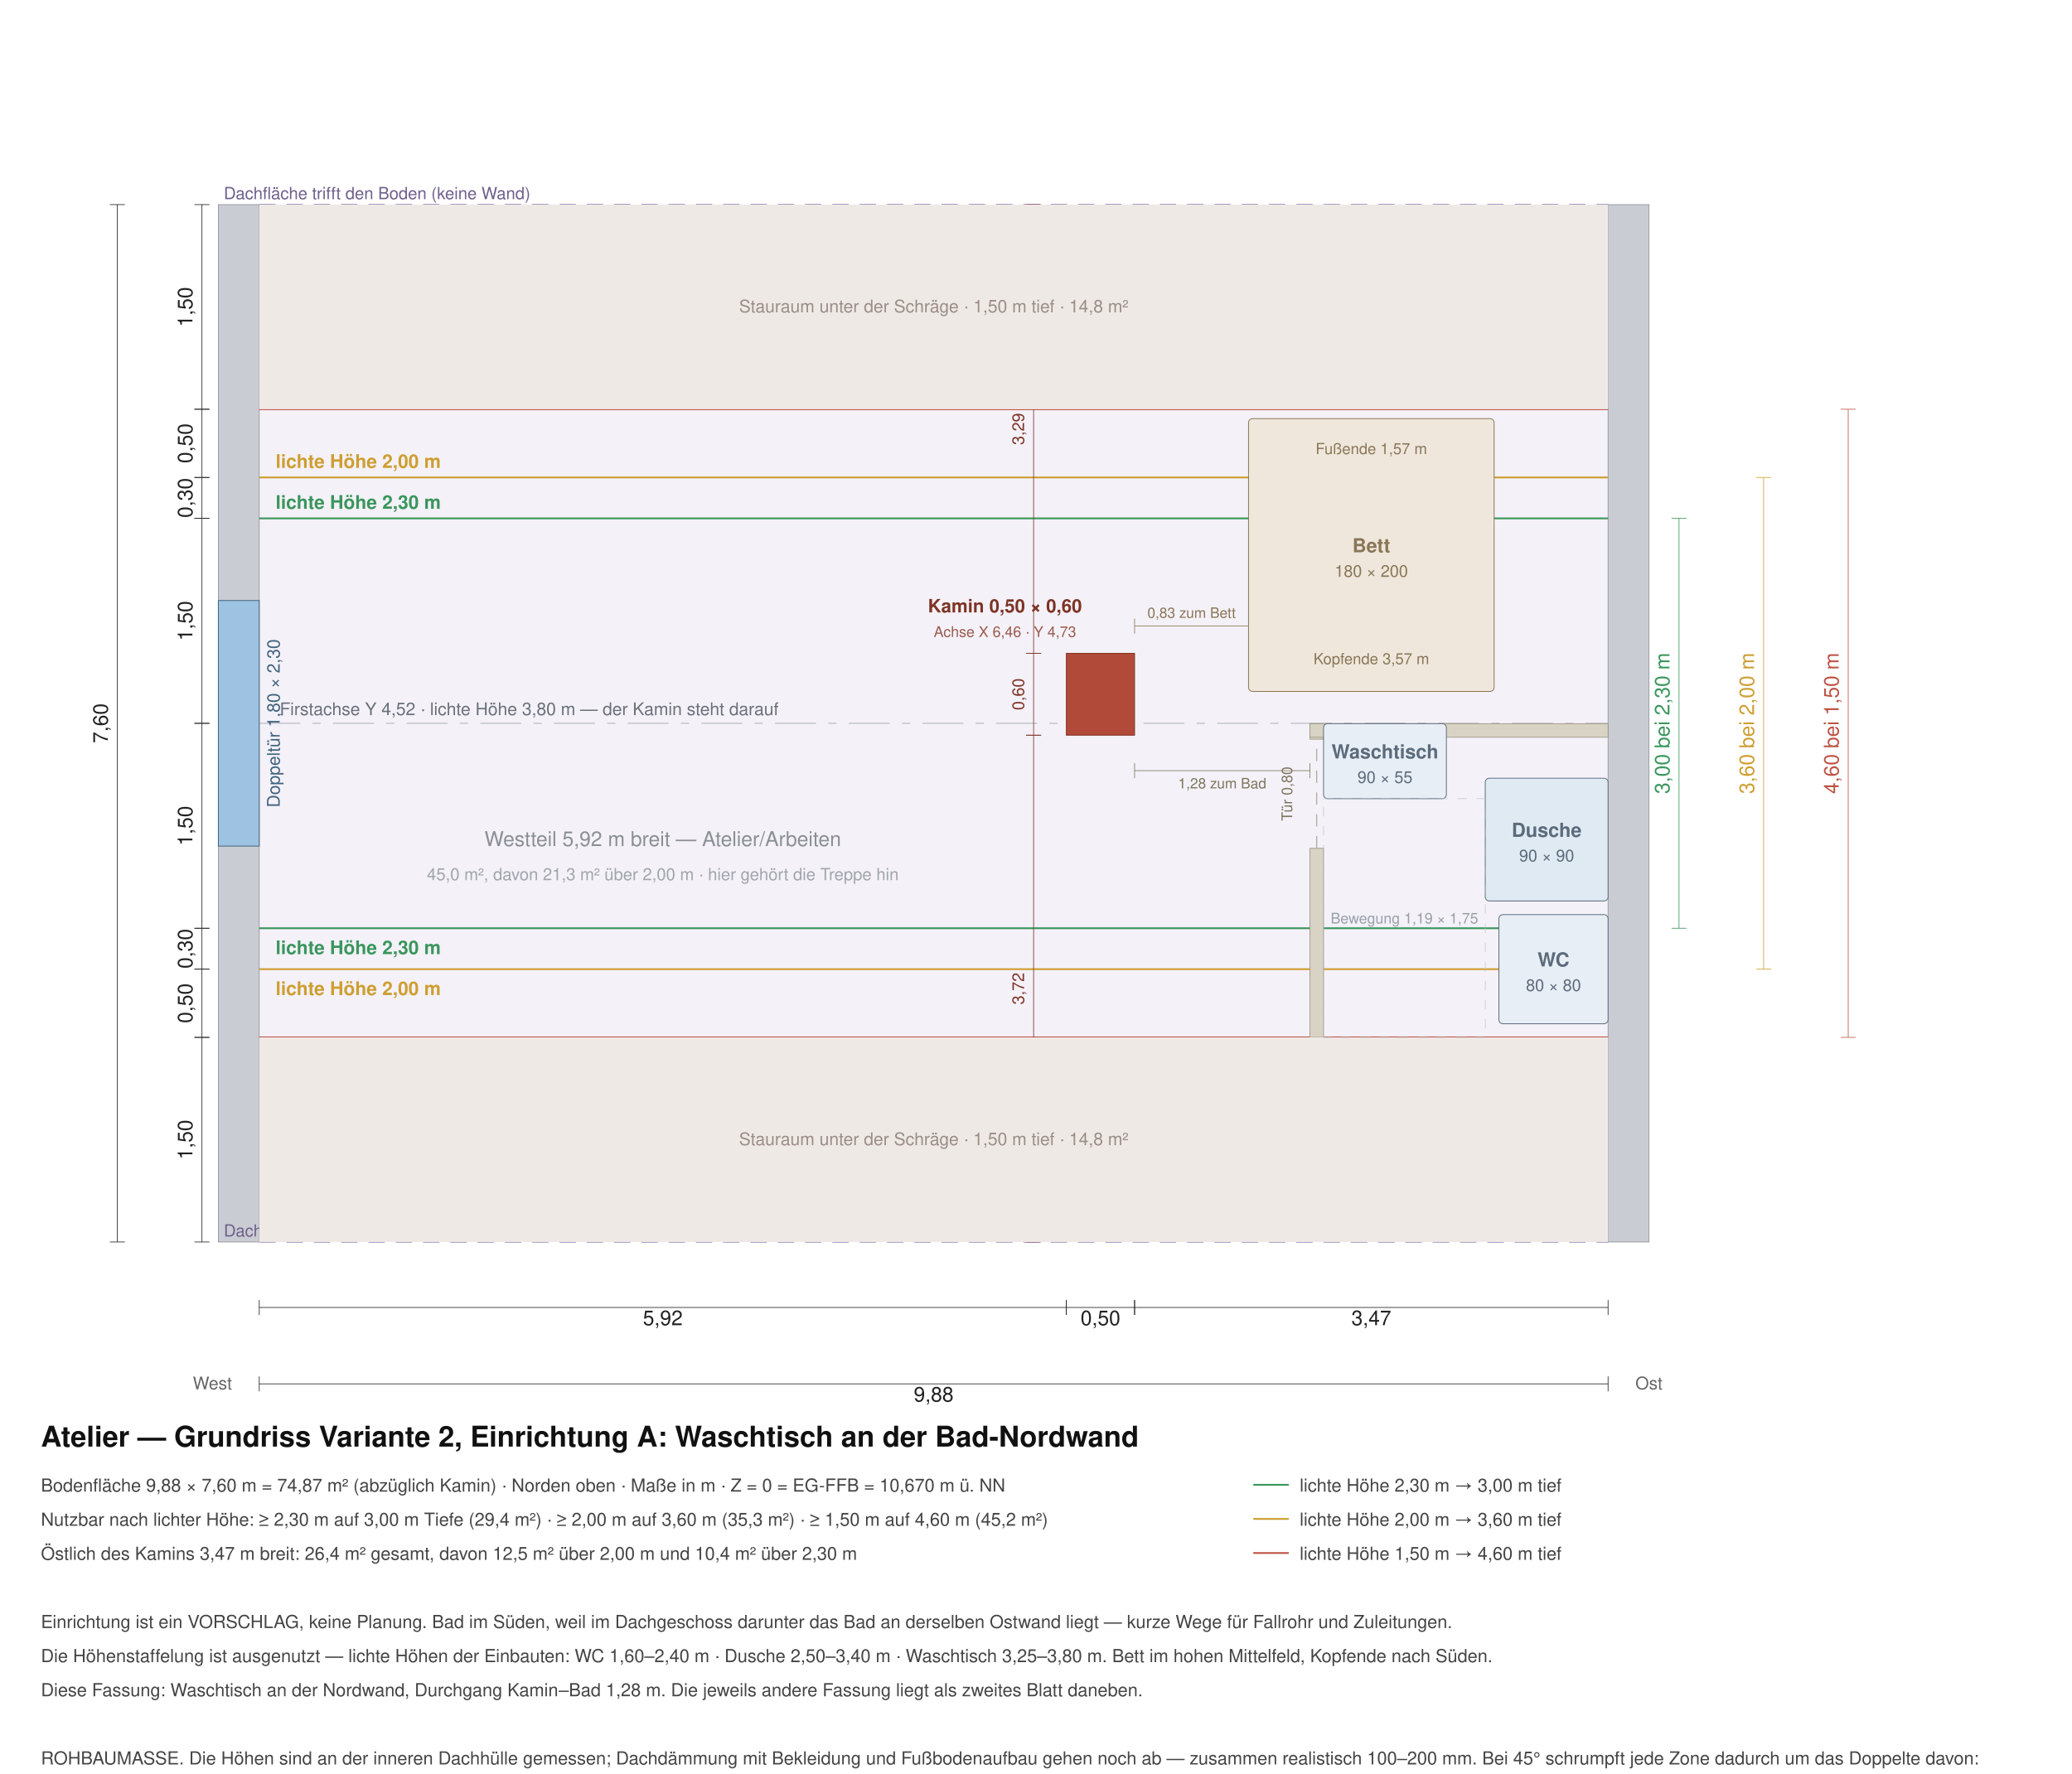
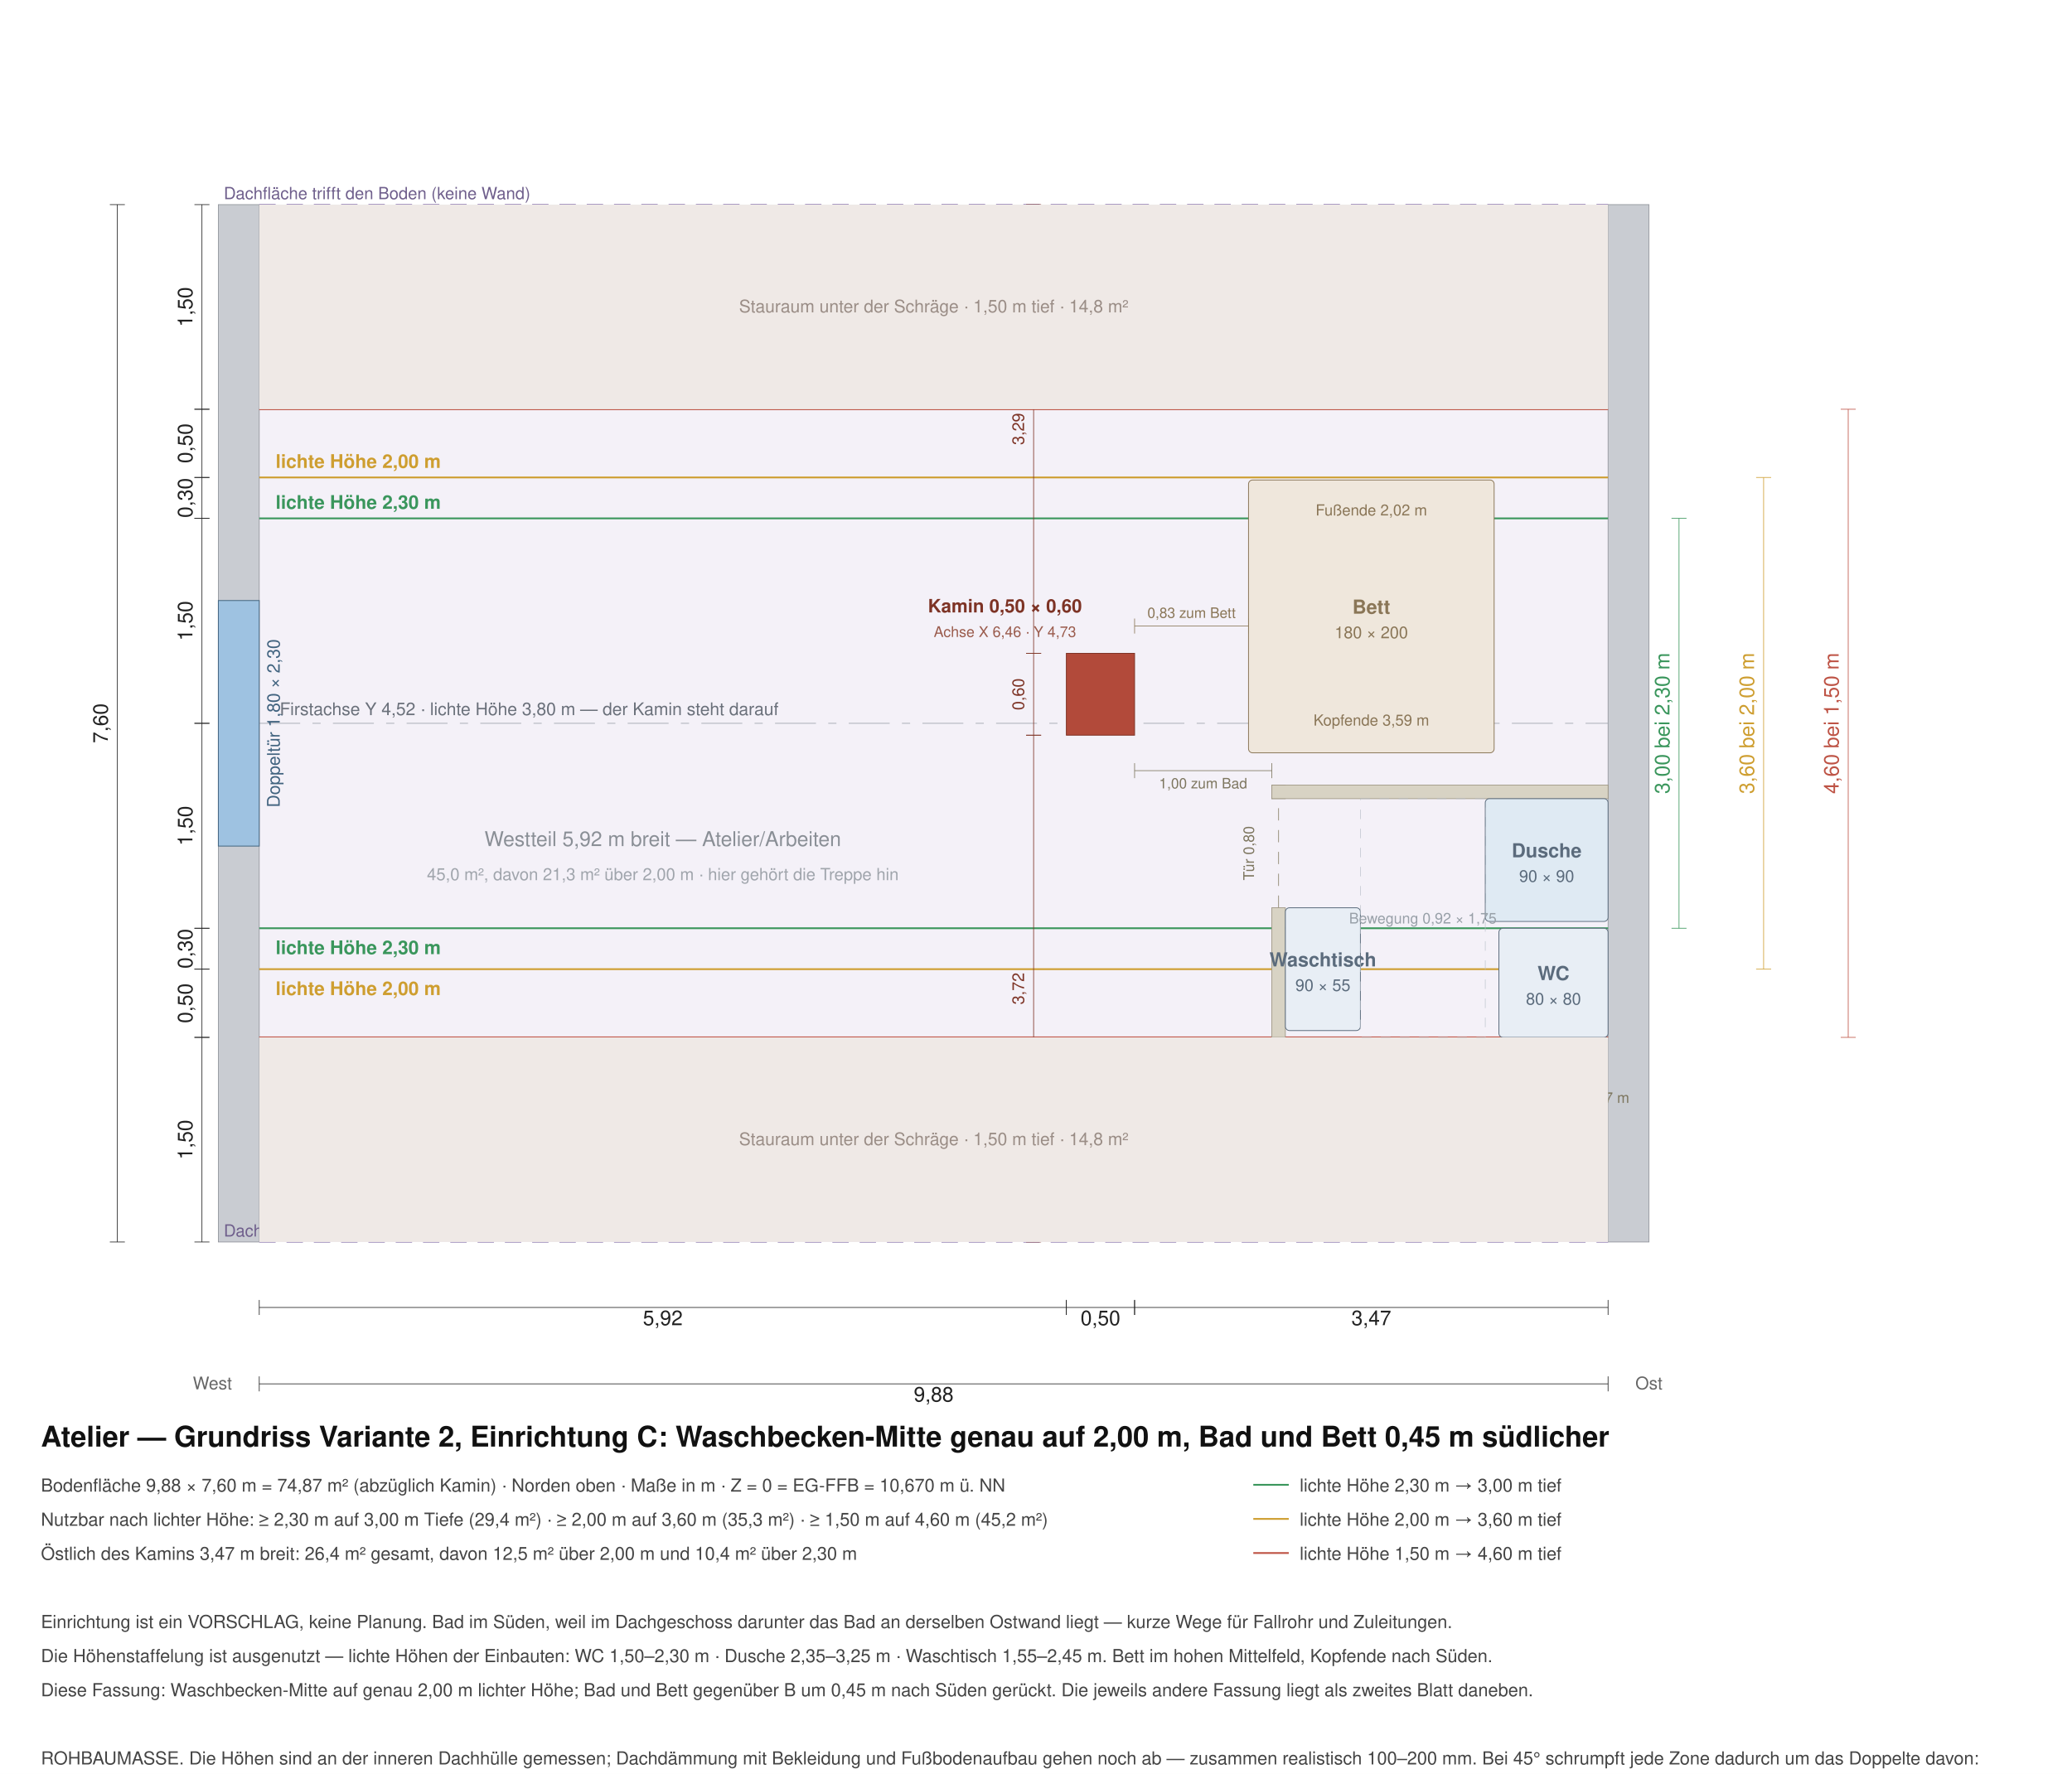
<svg xmlns="http://www.w3.org/2000/svg" width="15185" height="13004" viewBox="0 0 15185 13004">
  <rect width="15185" height="13004" fill="#ffffff" />
  <rect x="1900.0" y="1500.0" width="9885.0" height="7604.5" fill="#f4f1f8" stroke="none" stroke-width="6" rx="0" />
  <rect x="1600.0" y="1500.0" width="300.0" height="7604.5" fill="#c9ccd2" stroke="#8d9098" stroke-width="5" rx="0" />
  <rect x="11785.0" y="1500.0" width="300.0" height="7604.5" fill="#c9ccd2" stroke="#8d9098" stroke-width="5" rx="0" />
  <line x1="1900.0" y1="9104.5" x2="11785.0" y2="9104.5" stroke="#8f7bb0" stroke-width="9" stroke-dasharray="120,80" />
  <line x1="1900.0" y1="1500.0" x2="11785.0" y2="1500.0" stroke="#8f7bb0" stroke-width="9" stroke-dasharray="120,80" />
  <text x="1640.0" y="9064.5" font-family="Helvetica, Arial, sans-serif" font-size="123" fill="#6f5f8c" text-anchor="start" font-weight="normal" style="">Dachfläche trifft den Boden (keine Wand)</text>
  <text x="1640.0" y="1460.0" font-family="Helvetica, Arial, sans-serif" font-size="123" fill="#6f5f8c" text-anchor="start" font-weight="normal" style="">Dachfläche trifft den Boden (keine Wand)</text>
  <line x1="1900.0" y1="6804.5" x2="11785.0" y2="6804.5" stroke="#3a965c" stroke-width="13" />
  <line x1="1900.0" y1="3800.0" x2="11785.0" y2="3800.0" stroke="#3a965c" stroke-width="13" />
  <text x="2020.0" y="3730.0" font-family="Helvetica, Arial, sans-serif" font-size="138" fill="#3a965c" text-anchor="start" font-weight="bold" style="">lichte Höhe 2,30 m</text>
  <text x="2020.0" y="6994.5" font-family="Helvetica, Arial, sans-serif" font-size="138" fill="#3a965c" text-anchor="start" font-weight="bold" style="">lichte Höhe 2,30 m</text>
  <line x1="1900.0" y1="7104.5" x2="11785.0" y2="7104.5" stroke="#ce9e30" stroke-width="13" />
  <line x1="1900.0" y1="3500.0" x2="11785.0" y2="3500.0" stroke="#ce9e30" stroke-width="13" />
  <text x="2020.0" y="3430.0" font-family="Helvetica, Arial, sans-serif" font-size="138" fill="#ce9e30" text-anchor="start" font-weight="bold" style="">lichte Höhe 2,00 m</text>
  <text x="2020.0" y="7294.5" font-family="Helvetica, Arial, sans-serif" font-size="138" fill="#ce9e30" text-anchor="start" font-weight="bold" style="">lichte Höhe 2,00 m</text>
  <line x1="1900.0" y1="7604.5" x2="11785.0" y2="7604.5" stroke="#be5446" stroke-width="13" />
  <line x1="1900.0" y1="3000.0" x2="11785.0" y2="3000.0" stroke="#be5446" stroke-width="13" />
  <text x="2020.0" y="2930.0" font-family="Helvetica, Arial, sans-serif" font-size="138" fill="#be5446" text-anchor="start" font-weight="bold" style="">lichte Höhe 1,50 m</text>
  <text x="2020.0" y="7794.5" font-family="Helvetica, Arial, sans-serif" font-size="138" fill="#be5446" text-anchor="start" font-weight="bold" style="">lichte Höhe 1,50 m</text>
  <line x1="1900.0" y1="5302.3" x2="11785.0" y2="5302.3" stroke="#9aa0a8" stroke-width="5" stroke-dasharray="300,90,60,90" />
  <text x="2050.0" y="5242.3" font-family="Helvetica, Arial, sans-serif" font-size="128" fill="#6a707a" text-anchor="start" font-weight="normal" style="">Firstachse Y 4,52 · lichte Höhe 3,80 m — der Kamin steht darauf</text>
  <rect x="7815.0" y="4789.3" width="500.0" height="600.0" fill="#b24a3a" stroke="#7d3325" stroke-width="6" rx="0" />
  <text x="7365.0" y="4489.3" font-family="Helvetica, Arial, sans-serif" font-size="135" fill="#7d3325" text-anchor="middle" font-weight="bold" style="">Kamin 0,50 × 0,60</text>
  <text x="7365.0" y="4669.3" font-family="Helvetica, Arial, sans-serif" font-size="108" fill="#9a5b4c" text-anchor="middle" font-weight="normal" style="">Achse X 6,46 · Y 4,73</text>
  <line x1="7575.0" y1="9104.5" x2="7575.0" y2="5389.3" stroke="#7d3325" stroke-width="5" />
  <line x1="7520.0" y1="9104.5" x2="7630.0" y2="9104.5" stroke="#7d3325" stroke-width="5" />
  <line x1="7520.0" y1="5389.3" x2="7630.0" y2="5389.3" stroke="#7d3325" stroke-width="5" />
  <text x="7505.0" y="7246.9" font-family="Helvetica, Arial, sans-serif" font-size="120" fill="#7d3325" text-anchor="middle" font-weight="normal" transform="rotate(-90,7505.0,7246.9)" style="">3,72</text>
  <line x1="7575.0" y1="5389.3" x2="7575.0" y2="4789.3" stroke="#7d3325" stroke-width="5" />
  <line x1="7520.0" y1="5389.3" x2="7630.0" y2="5389.3" stroke="#7d3325" stroke-width="5" />
  <line x1="7520.0" y1="4789.3" x2="7630.0" y2="4789.3" stroke="#7d3325" stroke-width="5" />
  <text x="7505.0" y="5089.3" font-family="Helvetica, Arial, sans-serif" font-size="120" fill="#7d3325" text-anchor="middle" font-weight="normal" transform="rotate(-90,7505.0,5089.3)" style="">0,60</text>
  <line x1="7575.0" y1="4789.3" x2="7575.0" y2="1500.0" stroke="#7d3325" stroke-width="5" />
  <line x1="7520.0" y1="4789.3" x2="7630.0" y2="4789.3" stroke="#7d3325" stroke-width="5" />
  <line x1="7520.0" y1="1500.0" x2="7630.0" y2="1500.0" stroke="#7d3325" stroke-width="5" />
  <text x="7505.0" y="3144.7" font-family="Helvetica, Arial, sans-serif" font-size="120" fill="#7d3325" text-anchor="middle" font-weight="normal" transform="rotate(-90,7505.0,3144.7)" style="">3,29</text>
  <line x1="8315.0" y1="4589.3" x2="9150.0" y2="4589.3" stroke="#8a7657" stroke-width="5" />
  <line x1="8315.0" y1="4534.3" x2="8315.0" y2="4644.3" stroke="#8a7657" stroke-width="5" />
  <line x1="9150.0" y1="4534.3" x2="9150.0" y2="4644.3" stroke="#8a7657" stroke-width="5" />
  <text x="8732.5" y="4529.3" font-family="Helvetica, Arial, sans-serif" font-size="105" fill="#8a7657" text-anchor="middle" font-weight="normal" style="">0,83 zum Bett</text>
-   <line x1="8315.0" y1="5649.3" x2="9600.0" y2="5649.3" stroke="#7d765f" stroke-width="5" />
+   <line x1="8315.0" y1="5649.3" x2="9320.0" y2="5649.3" stroke="#7d765f" stroke-width="5" />
  <line x1="8315.0" y1="5594.3" x2="8315.0" y2="5704.3" stroke="#7d765f" stroke-width="5" />
-   <line x1="9600.0" y1="5594.3" x2="9600.0" y2="5704.3" stroke="#7d765f" stroke-width="5" />
-   <text x="8957.5" y="5779.3" font-family="Helvetica, Arial, sans-serif" font-size="105" fill="#7d765f" text-anchor="middle" font-weight="normal" style="">1,28 zum Bad</text>
+   <line x1="9320.0" y1="5594.3" x2="9320.0" y2="5704.3" stroke="#7d765f" stroke-width="5" />
+   <text x="8817.5" y="5779.3" font-family="Helvetica, Arial, sans-serif" font-size="105" fill="#7d765f" text-anchor="middle" font-weight="normal" style="">1,00 zum Bad</text>
  <rect x="1600.0" y="4402.3" width="300.0" height="1800.0" fill="#9ec2e1" stroke="#41637f" stroke-width="6" rx="0" />
  <text x="2050.0" y="5302.3" font-family="Helvetica, Arial, sans-serif" font-size="128" fill="#41637f" text-anchor="middle" font-weight="normal" transform="rotate(-90,2050.0,5302.3)" style="">Doppeltür 1,80 × 2,30</text>
-   <rect x="9600.0" y="6218.7" width="100.0" height="1386.0" fill="#d8d3c4" stroke="#9a927e" stroke-width="5" rx="0" />
-   <rect x="9600.0" y="5304.7" width="100.0" height="114.0" fill="#d8d3c4" stroke="#9a927e" stroke-width="5" rx="0" />
-   <rect x="9600.0" y="5304.7" width="2185.0" height="100.0" fill="#d8d3c4" stroke="#9a927e" stroke-width="5" rx="0" />
-   <line x1="9650.0" y1="6218.7" x2="9650.0" y2="5418.7" stroke="#9a927e" stroke-width="6" stroke-dasharray="90,70" />
-   <text x="9470.0" y="5818.7" font-family="Helvetica, Arial, sans-serif" font-size="108" fill="#7d765f" text-anchor="middle" font-weight="normal" transform="rotate(-90,9470.0,5818.7)" style="">Tür 0,80</text>
-   <text x="10692.5" y="8084.7" font-family="Helvetica, Arial, sans-serif" font-size="108" fill="#7d765f" text-anchor="middle" font-weight="normal" style="">vor Dusche und WC durchgehend 1,19 m</text>
-   <text x="10692.5" y="7884.7" font-family="Helvetica, Arial, sans-serif" font-size="135" fill="#6f6853" text-anchor="middle" font-weight="bold" style="">BAD 2,19 × 2,30 m = 5,03 m²</text>
-   <rect x="10985.0" y="6704.7" width="800.0" height="800.0" fill="#e8eef5" stroke="#5b6b7c" stroke-width="6" rx="30" />
-   <text x="11385.0" y="7084.7" font-family="Helvetica, Arial, sans-serif" font-size="142" fill="#5b6b7c" text-anchor="middle" font-weight="bold" style="">WC</text>
-   <text x="11385.0" y="7264.7" font-family="Helvetica, Arial, sans-serif" font-size="120" fill="#5b6b7c" text-anchor="middle" font-weight="normal" style="">80 × 80</text>
-   <rect x="10885.0" y="5704.7" width="900.0" height="900.0" fill="#dfeaf3" stroke="#5b6b7c" stroke-width="6" rx="30" />
-   <text x="11335.0" y="6134.7" font-family="Helvetica, Arial, sans-serif" font-size="142" fill="#5b6b7c" text-anchor="middle" font-weight="bold" style="">Dusche</text>
-   <text x="11335.0" y="6314.7" font-family="Helvetica, Arial, sans-serif" font-size="120" fill="#5b6b7c" text-anchor="middle" font-weight="normal" style="">90 × 90</text>
-   <rect x="9700.0" y="5304.7" width="900.0" height="550.0" fill="#e8eef5" stroke="#5b6b7c" stroke-width="6" rx="30" />
-   <text x="10150.0" y="5559.7" font-family="Helvetica, Arial, sans-serif" font-size="142" fill="#5b6b7c" text-anchor="middle" font-weight="bold" style="">Waschtisch</text>
-   <text x="10150.0" y="5739.7" font-family="Helvetica, Arial, sans-serif" font-size="120" fill="#5b6b7c" text-anchor="middle" font-weight="normal" style="">90 × 55</text>
-   <rect x="9150.0" y="3068.7" width="1800.0" height="2000.0" fill="#efe7dc" stroke="#8a7657" stroke-width="6" rx="30" />
-   <text x="10050.0" y="4048.7" font-family="Helvetica, Arial, sans-serif" font-size="142" fill="#8a7657" text-anchor="middle" font-weight="bold" style="">Bett</text>
-   <text x="10050.0" y="4228.7" font-family="Helvetica, Arial, sans-serif" font-size="120" fill="#8a7657" text-anchor="middle" font-weight="normal" style="">180 × 200</text>
+   <rect x="9320.0" y="6654.5" width="100.0" height="950.2" fill="#d8d3c4" stroke="#9a927e" stroke-width="5" rx="0" />
+   <rect x="9320.0" y="5754.7" width="100.0" height="100.0" fill="#d8d3c4" stroke="#9a927e" stroke-width="5" rx="0" />
+   <rect x="9320.0" y="5754.7" width="2465.0" height="100.0" fill="#d8d3c4" stroke="#9a927e" stroke-width="5" rx="0" />
+   <line x1="9370.0" y1="6654.5" x2="9370.0" y2="5854.7" stroke="#9a927e" stroke-width="6" stroke-dasharray="90,70" />
+   <text x="9190.0" y="6254.6" font-family="Helvetica, Arial, sans-serif" font-size="108" fill="#7d765f" text-anchor="middle" font-weight="normal" transform="rotate(-90,9190.0,6254.6)" style="">Tür 0,80</text>
+   <text x="10552.5" y="8084.7" font-family="Helvetica, Arial, sans-serif" font-size="108" fill="#7d765f" text-anchor="middle" font-weight="normal" style="">vor dem Waschtisch 0,92 m bis zur Dusche · sonst 1,47 m</text>
+   <text x="10552.5" y="7884.7" font-family="Helvetica, Arial, sans-serif" font-size="135" fill="#6f6853" text-anchor="middle" font-weight="bold" style="">BAD 2,46 × 1,85 m = 4,56 m²</text>
+   <rect x="10985.0" y="6804.7" width="800.0" height="800.0" fill="#e8eef5" stroke="#5b6b7c" stroke-width="6" rx="30" />
+   <text x="11385.0" y="7184.7" font-family="Helvetica, Arial, sans-serif" font-size="142" fill="#5b6b7c" text-anchor="middle" font-weight="bold" style="">WC</text>
+   <text x="11385.0" y="7364.7" font-family="Helvetica, Arial, sans-serif" font-size="120" fill="#5b6b7c" text-anchor="middle" font-weight="normal" style="">80 × 80</text>
+   <rect x="10885.0" y="5854.7" width="900.0" height="900.0" fill="#dfeaf3" stroke="#5b6b7c" stroke-width="6" rx="30" />
+   <text x="11335.0" y="6284.7" font-family="Helvetica, Arial, sans-serif" font-size="142" fill="#5b6b7c" text-anchor="middle" font-weight="bold" style="">Dusche</text>
+   <text x="11335.0" y="6464.7" font-family="Helvetica, Arial, sans-serif" font-size="120" fill="#5b6b7c" text-anchor="middle" font-weight="normal" style="">90 × 90</text>
+   <rect x="9420.0" y="6654.5" width="550.0" height="900.0" fill="#e8eef5" stroke="#5b6b7c" stroke-width="6" rx="30" />
+   <text x="9695.0" y="7084.5" font-family="Helvetica, Arial, sans-serif" font-size="142" fill="#5b6b7c" text-anchor="middle" font-weight="bold" style="">Waschtisch</text>
+   <text x="9695.0" y="7264.5" font-family="Helvetica, Arial, sans-serif" font-size="120" fill="#5b6b7c" text-anchor="middle" font-weight="normal" style="">90 × 55</text>
+   <rect x="9150.0" y="3518.7" width="1800.0" height="2000.0" fill="#efe7dc" stroke="#8a7657" stroke-width="6" rx="30" />
+   <text x="10050.0" y="4498.7" font-family="Helvetica, Arial, sans-serif" font-size="142" fill="#8a7657" text-anchor="middle" font-weight="bold" style="">Bett</text>
+   <text x="10050.0" y="4678.7" font-family="Helvetica, Arial, sans-serif" font-size="120" fill="#8a7657" text-anchor="middle" font-weight="normal" style="">180 × 200</text>
  <rect x="1900.0" y="7604.5" width="9885.0" height="1500.0" fill="#efe9e6" stroke="none" stroke-width="6" rx="0" />
  <text x="6842.5" y="8394.5" font-family="Helvetica, Arial, sans-serif" font-size="128" fill="#9a8d86" text-anchor="middle" font-weight="normal" style="">Stauraum unter der Schräge · 1,50 m tief · 14,8 m²</text>
  <rect x="1900.0" y="1500.0" width="9885.0" height="1500.0" fill="#efe9e6" stroke="none" stroke-width="6" rx="0" />
  <text x="6842.5" y="2290.0" font-family="Helvetica, Arial, sans-serif" font-size="128" fill="#9a8d86" text-anchor="middle" font-weight="normal" style="">Stauraum unter der Schräge · 1,50 m tief · 14,8 m²</text>
-   <rect x="9700.0" y="5854.7" width="1185.0" height="1750.0" fill="none" stroke="#b9c0c8" stroke-width="4" rx="0" stroke-dasharray="70,70" />
-   <text x="10292.5" y="6769.7" font-family="Helvetica, Arial, sans-serif" font-size="108" fill="#98a0a8" text-anchor="middle" font-weight="normal" style="">Bewegung 1,19 × 1,75</text>
+   <rect x="9970.0" y="5854.7" width="915.0" height="1750.0" fill="none" stroke="#b9c0c8" stroke-width="4" rx="0" stroke-dasharray="70,70" />
+   <text x="10427.5" y="6769.7" font-family="Helvetica, Arial, sans-serif" font-size="108" fill="#98a0a8" text-anchor="middle" font-weight="normal" style="">Bewegung 0,92 × 1,75</text>
  <text x="4857.5" y="6202.3" font-family="Helvetica, Arial, sans-serif" font-size="150" fill="#8a8f96" text-anchor="middle" font-weight="normal" style="">Westteil 5,92 m breit — Atelier/Arbeiten</text>
  <text x="4857.5" y="6452.3" font-family="Helvetica, Arial, sans-serif" font-size="123" fill="#a0a5ac" text-anchor="middle" font-weight="normal" style="">45,0 m², davon 21,3 m² über 2,00 m · hier gehört die Treppe hin</text>
-   <text x="10050.0" y="4868.7" font-family="Helvetica, Arial, sans-serif" font-size="112" fill="#8a7657" text-anchor="middle" font-weight="normal" style="">Kopfende 3,57 m</text>
-   <text x="10050.0" y="3328.7" font-family="Helvetica, Arial, sans-serif" font-size="112" fill="#8a7657" text-anchor="middle" font-weight="normal" style="">Fußende 1,57 m</text>
+   <text x="10050.0" y="5318.7" font-family="Helvetica, Arial, sans-serif" font-size="112" fill="#8a7657" text-anchor="middle" font-weight="normal" style="">Kopfende 3,59 m</text>
+   <text x="10050.0" y="3778.7" font-family="Helvetica, Arial, sans-serif" font-size="112" fill="#8a7657" text-anchor="middle" font-weight="normal" style="">Fußende 2,02 m</text>
  <line x1="1900.0" y1="9584.5" x2="7815.0" y2="9584.5" stroke="#222" stroke-width="5" />
  <line x1="1900.0" y1="9529.5" x2="1900.0" y2="9639.5" stroke="#222" stroke-width="5" />
  <line x1="7815.0" y1="9529.5" x2="7815.0" y2="9639.5" stroke="#222" stroke-width="5" />
  <text x="4857.5" y="9714.5" font-family="Helvetica, Arial, sans-serif" font-size="150" fill="#222" text-anchor="middle" font-weight="normal" style="">5,92</text>
  <line x1="7815.0" y1="9584.5" x2="8315.0" y2="9584.5" stroke="#222" stroke-width="5" />
  <line x1="7815.0" y1="9529.5" x2="7815.0" y2="9639.5" stroke="#222" stroke-width="5" />
  <line x1="8315.0" y1="9529.5" x2="8315.0" y2="9639.5" stroke="#222" stroke-width="5" />
  <text x="8065.0" y="9714.5" font-family="Helvetica, Arial, sans-serif" font-size="150" fill="#222" text-anchor="middle" font-weight="normal" style="">0,50</text>
  <line x1="8315.0" y1="9584.5" x2="11785.0" y2="9584.5" stroke="#222" stroke-width="5" />
  <line x1="8315.0" y1="9529.5" x2="8315.0" y2="9639.5" stroke="#222" stroke-width="5" />
  <line x1="11785.0" y1="9529.5" x2="11785.0" y2="9639.5" stroke="#222" stroke-width="5" />
  <text x="10050.0" y="9714.5" font-family="Helvetica, Arial, sans-serif" font-size="150" fill="#222" text-anchor="middle" font-weight="normal" style="">3,47</text>
  <line x1="1900.0" y1="10144.5" x2="11785.0" y2="10144.5" stroke="#222" stroke-width="5" />
  <line x1="1900.0" y1="10089.5" x2="1900.0" y2="10199.5" stroke="#222" stroke-width="5" />
  <line x1="11785.0" y1="10089.5" x2="11785.0" y2="10199.5" stroke="#222" stroke-width="5" />
  <text x="6842.5" y="10274.5" font-family="Helvetica, Arial, sans-serif" font-size="150" fill="#222" text-anchor="middle" font-weight="normal" style="">9,88</text>
  <text x="1700.0" y="10184.5" font-family="Helvetica, Arial, sans-serif" font-size="128" fill="#666" text-anchor="end" font-weight="normal" style="">West</text>
  <text x="11985.0" y="10184.5" font-family="Helvetica, Arial, sans-serif" font-size="128" fill="#666" text-anchor="start" font-weight="normal" style="">Ost</text>
  <line x1="1480.0" y1="9104.5" x2="1480.0" y2="7604.5" stroke="#222" stroke-width="5" />
  <line x1="1425.0" y1="9104.5" x2="1535.0" y2="9104.5" stroke="#222" stroke-width="5" />
  <line x1="1425.0" y1="7604.5" x2="1535.0" y2="7604.5" stroke="#222" stroke-width="5" />
  <text x="1410.0" y="8354.5" font-family="Helvetica, Arial, sans-serif" font-size="150" fill="#222" text-anchor="middle" font-weight="normal" transform="rotate(-90,1410.0,8354.5)" style="">1,50</text>
  <line x1="1480.0" y1="7604.5" x2="1480.0" y2="7104.5" stroke="#222" stroke-width="5" />
  <line x1="1425.0" y1="7604.5" x2="1535.0" y2="7604.5" stroke="#222" stroke-width="5" />
  <line x1="1425.0" y1="7104.5" x2="1535.0" y2="7104.5" stroke="#222" stroke-width="5" />
  <text x="1410.0" y="7354.5" font-family="Helvetica, Arial, sans-serif" font-size="150" fill="#222" text-anchor="middle" font-weight="normal" transform="rotate(-90,1410.0,7354.5)" style="">0,50</text>
  <line x1="1480.0" y1="7104.5" x2="1480.0" y2="6804.5" stroke="#222" stroke-width="5" />
  <line x1="1425.0" y1="7104.5" x2="1535.0" y2="7104.5" stroke="#222" stroke-width="5" />
  <line x1="1425.0" y1="6804.5" x2="1535.0" y2="6804.5" stroke="#222" stroke-width="5" />
  <text x="1410.0" y="6954.5" font-family="Helvetica, Arial, sans-serif" font-size="150" fill="#222" text-anchor="middle" font-weight="normal" transform="rotate(-90,1410.0,6954.5)" style="">0,30</text>
  <line x1="1480.0" y1="6804.5" x2="1480.0" y2="5302.3" stroke="#222" stroke-width="5" />
  <line x1="1425.0" y1="6804.5" x2="1535.0" y2="6804.5" stroke="#222" stroke-width="5" />
  <line x1="1425.0" y1="5302.3" x2="1535.0" y2="5302.3" stroke="#222" stroke-width="5" />
  <text x="1410.0" y="6053.4" font-family="Helvetica, Arial, sans-serif" font-size="150" fill="#222" text-anchor="middle" font-weight="normal" transform="rotate(-90,1410.0,6053.4)" style="">1,50</text>
  <line x1="1480.0" y1="5302.3" x2="1480.0" y2="3800.0" stroke="#222" stroke-width="5" />
  <line x1="1425.0" y1="5302.3" x2="1535.0" y2="5302.3" stroke="#222" stroke-width="5" />
  <line x1="1425.0" y1="3800.0" x2="1535.0" y2="3800.0" stroke="#222" stroke-width="5" />
  <text x="1410.0" y="4551.1" font-family="Helvetica, Arial, sans-serif" font-size="150" fill="#222" text-anchor="middle" font-weight="normal" transform="rotate(-90,1410.0,4551.1)" style="">1,50</text>
  <line x1="1480.0" y1="3800.0" x2="1480.0" y2="3500.0" stroke="#222" stroke-width="5" />
  <line x1="1425.0" y1="3800.0" x2="1535.0" y2="3800.0" stroke="#222" stroke-width="5" />
  <line x1="1425.0" y1="3500.0" x2="1535.0" y2="3500.0" stroke="#222" stroke-width="5" />
  <text x="1410.0" y="3650.0" font-family="Helvetica, Arial, sans-serif" font-size="150" fill="#222" text-anchor="middle" font-weight="normal" transform="rotate(-90,1410.0,3650.0)" style="">0,30</text>
  <line x1="1480.0" y1="3500.0" x2="1480.0" y2="3000.0" stroke="#222" stroke-width="5" />
  <line x1="1425.0" y1="3500.0" x2="1535.0" y2="3500.0" stroke="#222" stroke-width="5" />
  <line x1="1425.0" y1="3000.0" x2="1535.0" y2="3000.0" stroke="#222" stroke-width="5" />
  <text x="1410.0" y="3250.0" font-family="Helvetica, Arial, sans-serif" font-size="150" fill="#222" text-anchor="middle" font-weight="normal" transform="rotate(-90,1410.0,3250.0)" style="">0,50</text>
  <line x1="1480.0" y1="3000.0" x2="1480.0" y2="1500.0" stroke="#222" stroke-width="5" />
  <line x1="1425.0" y1="3000.0" x2="1535.0" y2="3000.0" stroke="#222" stroke-width="5" />
  <line x1="1425.0" y1="1500.0" x2="1535.0" y2="1500.0" stroke="#222" stroke-width="5" />
  <text x="1410.0" y="2250.0" font-family="Helvetica, Arial, sans-serif" font-size="150" fill="#222" text-anchor="middle" font-weight="normal" transform="rotate(-90,1410.0,2250.0)" style="">1,50</text>
  <line x1="860.0" y1="9104.5" x2="860.0" y2="1500.0" stroke="#222" stroke-width="5" />
  <line x1="805.0" y1="9104.5" x2="915.0" y2="9104.5" stroke="#222" stroke-width="5" />
  <line x1="805.0" y1="1500.0" x2="915.0" y2="1500.0" stroke="#222" stroke-width="5" />
  <text x="790.0" y="5302.2" font-family="Helvetica, Arial, sans-serif" font-size="150" fill="#222" text-anchor="middle" font-weight="normal" transform="rotate(-90,790.0,5302.2)" style="">7,60</text>
  <line x1="12305.0" y1="6804.5" x2="12305.0" y2="3800.0" stroke="#3a965c" stroke-width="5" />
  <line x1="12250.0" y1="6804.5" x2="12360.0" y2="6804.5" stroke="#3a965c" stroke-width="5" />
  <line x1="12250.0" y1="3800.0" x2="12360.0" y2="3800.0" stroke="#3a965c" stroke-width="5" />
  <text x="12235.0" y="5302.2" font-family="Helvetica, Arial, sans-serif" font-size="150" fill="#3a965c" text-anchor="middle" font-weight="normal" transform="rotate(-90,12235.0,5302.2)" style="">3,00 bei 2,30 m</text>
  <line x1="12925.0" y1="7104.5" x2="12925.0" y2="3500.0" stroke="#ce9e30" stroke-width="5" />
  <line x1="12870.0" y1="7104.5" x2="12980.0" y2="7104.5" stroke="#ce9e30" stroke-width="5" />
  <line x1="12870.0" y1="3500.0" x2="12980.0" y2="3500.0" stroke="#ce9e30" stroke-width="5" />
  <text x="12855.0" y="5302.2" font-family="Helvetica, Arial, sans-serif" font-size="150" fill="#ce9e30" text-anchor="middle" font-weight="normal" transform="rotate(-90,12855.0,5302.2)" style="">3,60 bei 2,00 m</text>
  <line x1="13545.0" y1="7604.5" x2="13545.0" y2="3000.0" stroke="#be5446" stroke-width="5" />
  <line x1="13490.0" y1="7604.5" x2="13600.0" y2="7604.5" stroke="#be5446" stroke-width="5" />
  <line x1="13490.0" y1="3000.0" x2="13600.0" y2="3000.0" stroke="#be5446" stroke-width="5" />
  <text x="13475.0" y="5302.2" font-family="Helvetica, Arial, sans-serif" font-size="150" fill="#be5446" text-anchor="middle" font-weight="normal" transform="rotate(-90,13475.0,5302.2)" style="">4,60 bei 1,50 m</text>
-   <text x="300.0" y="10604.5" font-family="Helvetica, Arial, sans-serif" font-size="210" fill="#111" text-anchor="start" font-weight="bold" style="">Atelier — Grundriss Variante 2, Einrichtung A: Waschtisch an der Bad-Nordwand</text>
+   <text x="300.0" y="10604.5" font-family="Helvetica, Arial, sans-serif" font-size="210" fill="#111" text-anchor="start" font-weight="bold" style="">Atelier — Grundriss Variante 2, Einrichtung C: Waschbecken-Mitte genau auf 2,00 m, Bad und Bett 0,45 m südlicher</text>
  <text x="300.0" y="10934.5" font-family="Helvetica, Arial, sans-serif" font-size="132" fill="#444" text-anchor="start" font-weight="normal" style="">Bodenfläche 9,88 × 7,60 m = 74,87 m² (abzüglich Kamin) · Norden oben · Maße in m · Z = 0 = EG-FFB = 10,670 m ü. NN</text>
  <text x="300.0" y="11184.5" font-family="Helvetica, Arial, sans-serif" font-size="132" fill="#444" text-anchor="start" font-weight="normal" style="">Nutzbar nach lichter Höhe: ≥ 2,30 m auf 3,00 m Tiefe (29,4 m²) · ≥ 2,00 m auf 3,60 m (35,3 m²) · ≥ 1,50 m auf 4,60 m (45,2 m²)</text>
  <text x="300.0" y="11434.5" font-family="Helvetica, Arial, sans-serif" font-size="132" fill="#444" text-anchor="start" font-weight="normal" style="">Östlich des Kamins 3,47 m breit: 26,4 m² gesamt, davon 12,5 m² über 2,00 m und 10,4 m² über 2,30 m</text>
  <text x="300.0" y="11684.5" font-family="Helvetica, Arial, sans-serif" font-size="132" fill="#444" text-anchor="start" font-weight="normal" style="" />
  <text x="300.0" y="11934.5" font-family="Helvetica, Arial, sans-serif" font-size="132" fill="#444" text-anchor="start" font-weight="normal" style="">Einrichtung ist ein VORSCHLAG, keine Planung. Bad im Süden, weil im Dachgeschoss darunter das Bad an derselben Ostwand liegt — kurze Wege für Fallrohr und Zuleitungen.</text>
-   <text x="300.0" y="12184.5" font-family="Helvetica, Arial, sans-serif" font-size="132" fill="#444" text-anchor="start" font-weight="normal" style="">Die Höhenstaffelung ist ausgenutzt — lichte Höhen der Einbauten: WC 1,60–2,40 m · Dusche 2,50–3,40 m · Waschtisch 3,25–3,80 m. Bett im hohen Mittelfeld, Kopfende nach Süden.</text>
-   <text x="300.0" y="12434.5" font-family="Helvetica, Arial, sans-serif" font-size="132" fill="#444" text-anchor="start" font-weight="normal" style="">Diese Fassung: Waschtisch an der Nordwand, Durchgang Kamin–Bad 1,28 m. Die jeweils andere Fassung liegt als zweites Blatt daneben.</text>
+   <text x="300.0" y="12184.5" font-family="Helvetica, Arial, sans-serif" font-size="132" fill="#444" text-anchor="start" font-weight="normal" style="">Die Höhenstaffelung ist ausgenutzt — lichte Höhen der Einbauten: WC 1,50–2,30 m · Dusche 2,35–3,25 m · Waschtisch 1,55–2,45 m. Bett im hohen Mittelfeld, Kopfende nach Süden.</text>
+   <text x="300.0" y="12434.5" font-family="Helvetica, Arial, sans-serif" font-size="132" fill="#444" text-anchor="start" font-weight="normal" style="">Diese Fassung: Waschbecken-Mitte auf genau 2,00 m lichter Höhe; Bad und Bett gegenüber B um 0,45 m nach Süden gerückt. Die jeweils andere Fassung liegt als zweites Blatt daneben.</text>
  <text x="300.0" y="12684.5" font-family="Helvetica, Arial, sans-serif" font-size="132" fill="#444" text-anchor="start" font-weight="normal" style="" />
  <text x="300.0" y="12934.5" font-family="Helvetica, Arial, sans-serif" font-size="132" fill="#444" text-anchor="start" font-weight="normal" style="">ROHBAUMASSE. Die Höhen sind an der inneren Dachhülle gemessen; Dachdämmung mit Bekleidung und Fußbodenaufbau gehen noch ab — zusammen realistisch 100–200 mm. Bei 45° schrumpft jede Zone dadurch um das Doppelte davon:</text>
  <text x="300.0" y="13184.5" font-family="Helvetica, Arial, sans-serif" font-size="132" fill="#444" text-anchor="start" font-weight="normal" style="">  ≥ 2,30 m: 3,00 m roh → 2,60–2,80 m fertig   ·   ≥ 2,00 m: 3,60 m roh → 3,20–3,40 m fertig</text>
  <text x="300.0" y="13434.5" font-family="Helvetica, Arial, sans-serif" font-size="132" fill="#444" text-anchor="start" font-weight="normal" style="" />
  <text x="300.0" y="13684.5" font-family="Helvetica, Arial, sans-serif" font-size="132" fill="#444" text-anchor="start" font-weight="normal" style="">NICHT enthalten: Treppe ins Atelier (nicht geplant, braucht 4–5 m² und gehört sinnvollerweise westlich des Kamins), Dachfenster, Installationsschächte, Vorwandmaße, Dämmung an den Schrägen.</text>
  <text x="300.0" y="13934.5" font-family="Helvetica, Arial, sans-serif" font-size="132" fill="#444" text-anchor="start" font-weight="normal" style="">Vorbehalte: Rohbau-Innenmaße. Kein Standsicherheitsnachweis — die Kehlbalken 8/18 sind für einen NICHT bewohnten Dachboden bemessen; Bett, Bad und Estrich sind ein neuer Lastfall (Tragwerksplanung).</text>
  <line x1="9185.0" y1="10884.5" x2="9445.0" y2="10884.5" stroke="#3a965c" stroke-width="13" />
  <text x="9525.0" y="10934.5" font-family="Helvetica, Arial, sans-serif" font-size="132" fill="#444" text-anchor="start" font-weight="normal" style="">lichte Höhe 2,30 m → 3,00 m tief</text>
  <line x1="9185.0" y1="11134.5" x2="9445.0" y2="11134.5" stroke="#ce9e30" stroke-width="13" />
  <text x="9525.0" y="11184.5" font-family="Helvetica, Arial, sans-serif" font-size="132" fill="#444" text-anchor="start" font-weight="normal" style="">lichte Höhe 2,00 m → 3,60 m tief</text>
  <line x1="9185.0" y1="11384.5" x2="9445.0" y2="11384.5" stroke="#be5446" stroke-width="13" />
  <text x="9525.0" y="11434.5" font-family="Helvetica, Arial, sans-serif" font-size="132" fill="#444" text-anchor="start" font-weight="normal" style="">lichte Höhe 1,50 m → 4,60 m tief</text>
</svg>
